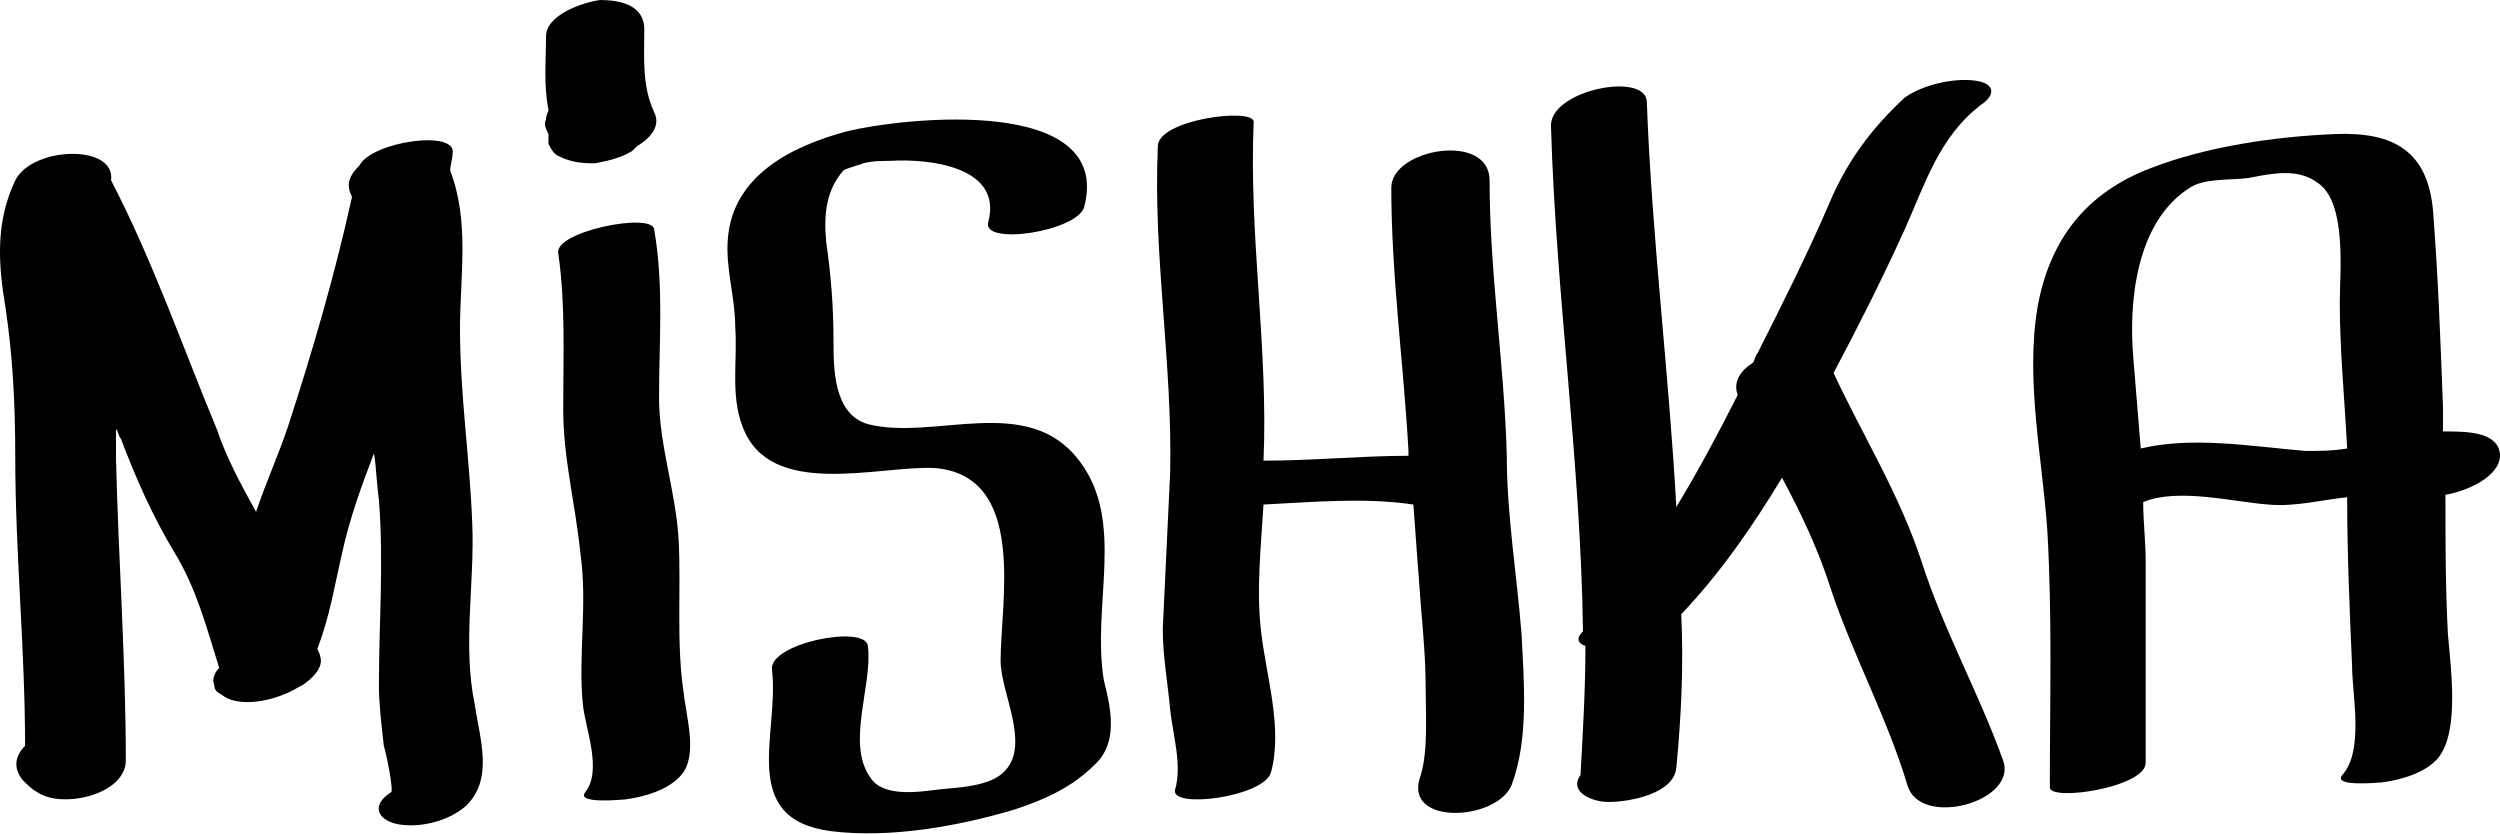
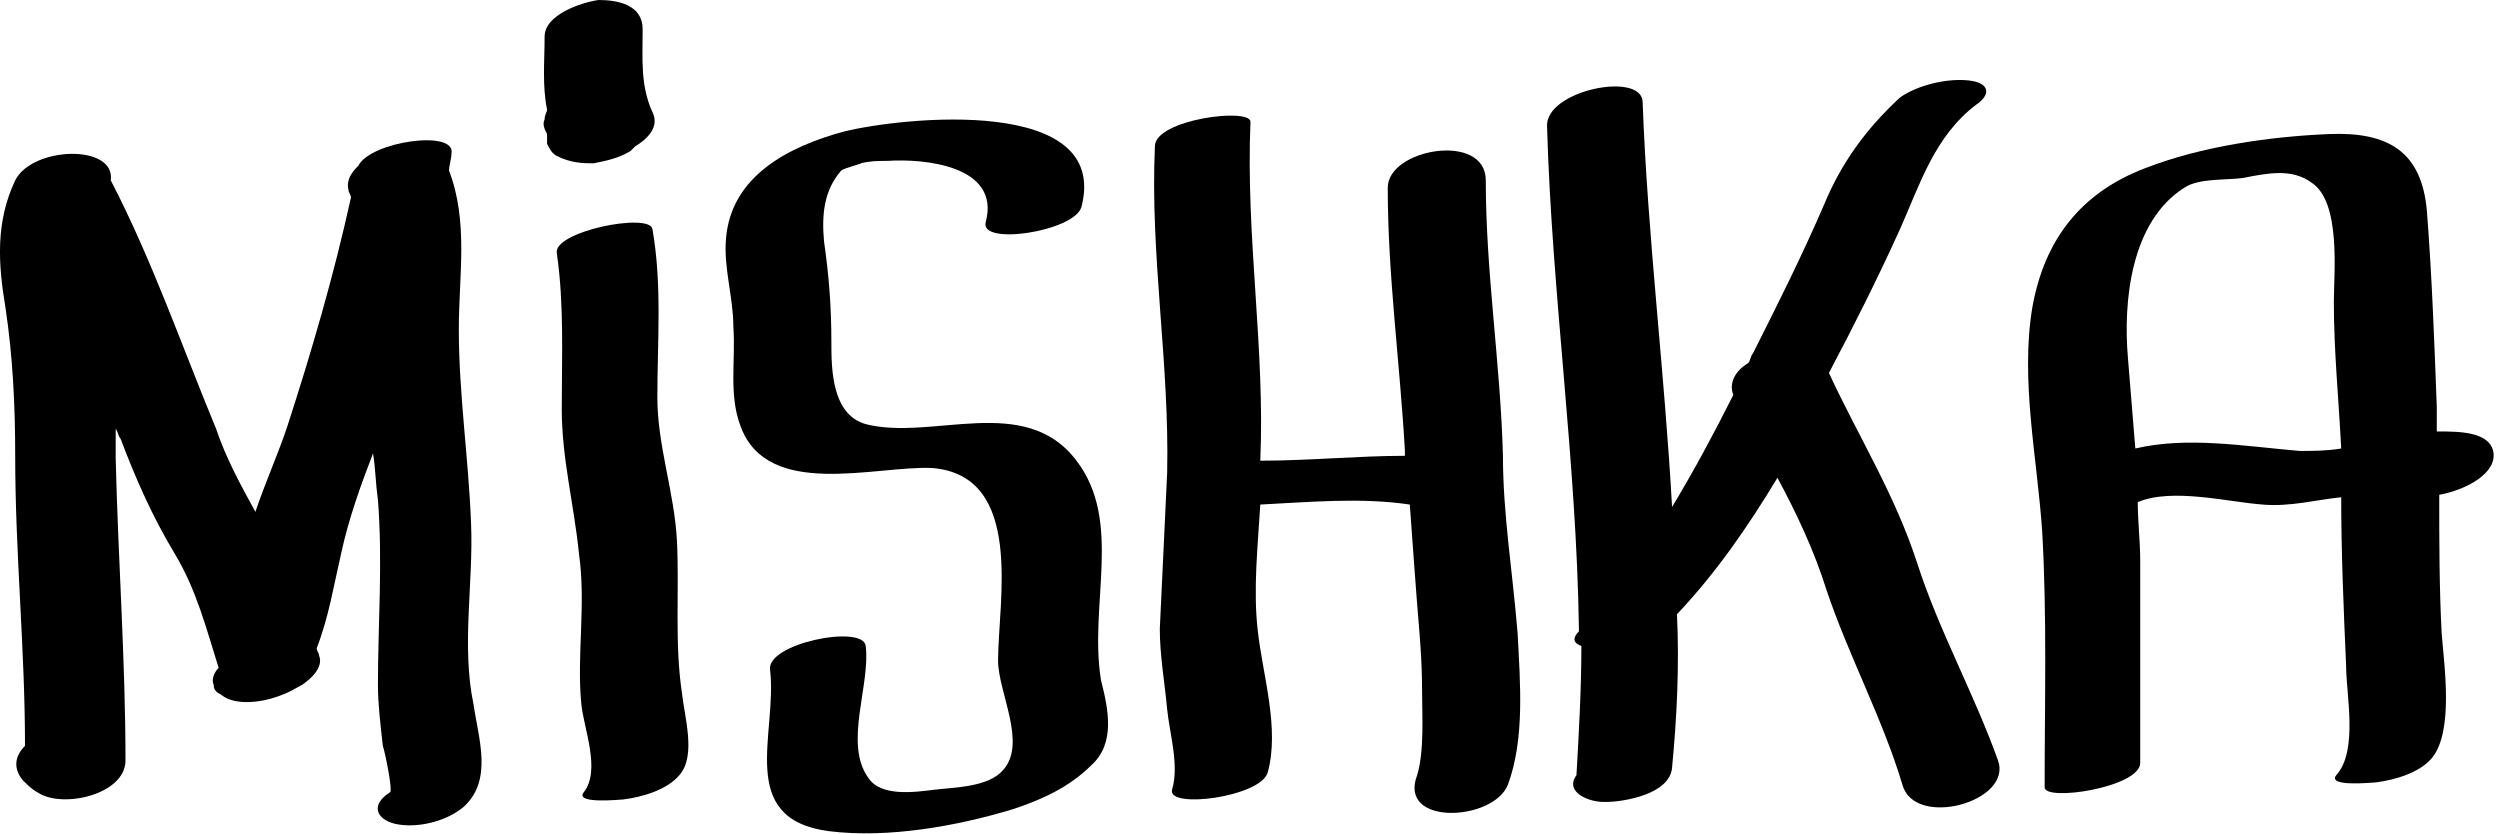
<svg xmlns="http://www.w3.org/2000/svg" viewBox="0 0 102 34">
  <g>
-     <path d="M19.269 21.381C19.169 18.696 18.768 16.11 18.768 13.425C18.768 11.238 19.169 9.05 18.367 6.961C18.367 6.762 18.467 6.464 18.467 6.265C18.668 5.271 15.159 5.768 14.658 6.762C14.357 7.061 14.156 7.359 14.257 7.757C14.257 7.856 14.357 7.956 14.357 8.055C13.655 11.238 12.753 14.32 11.75 17.403C11.349 18.597 10.848 19.691 10.447 20.884C9.845 19.79 9.244 18.696 8.843 17.503C7.439 14.122 6.236 10.641 4.532 7.359C4.732 5.867 1.324 5.967 0.622 7.359C-0.18 9.05 -0.08 10.74 0.221 12.53C0.522 14.519 0.622 16.508 0.622 18.597C0.622 22.575 1.023 26.453 1.023 30.431C0.622 30.829 0.522 31.326 0.923 31.823C1.123 32.022 1.324 32.221 1.524 32.321C2.527 33.017 5.133 32.42 5.133 31.028C5.133 26.95 4.833 22.873 4.732 18.696C4.732 18.298 4.732 17.901 4.732 17.503C4.833 17.602 4.833 17.801 4.933 17.901C5.534 19.492 6.236 21.083 7.139 22.575C8.041 24.066 8.442 25.657 8.943 27.249C8.743 27.448 8.642 27.746 8.743 27.945C8.743 28.144 8.843 28.243 9.043 28.343C9.645 28.84 10.848 28.641 11.55 28.343C11.851 28.243 12.151 28.044 12.352 27.945C12.652 27.746 13.254 27.249 13.054 26.751C13.054 26.652 12.953 26.553 12.953 26.453C13.455 25.16 13.655 23.867 13.956 22.575C14.257 21.182 14.758 19.79 15.259 18.497C15.359 19.094 15.359 19.691 15.46 20.387C15.66 22.972 15.46 25.459 15.46 27.945C15.46 28.74 15.56 29.536 15.66 30.431C15.76 30.729 16.061 32.221 15.961 32.321C15.159 32.818 15.359 33.414 16.162 33.613C17.064 33.812 18.267 33.514 18.969 32.917C20.172 31.823 19.57 30.133 19.37 28.74C18.868 26.354 19.37 23.768 19.269 21.381Z" />
-     <path d="M27.691 22.077C27.59 20.088 26.889 18.199 26.889 16.21C26.889 13.923 27.089 11.635 26.688 9.348C26.588 8.652 22.578 9.448 22.778 10.343C23.079 12.431 22.979 14.519 22.979 16.707C22.979 18.696 23.48 20.586 23.68 22.575C23.981 24.663 23.58 26.751 23.781 28.74C23.881 29.735 24.583 31.425 23.881 32.321C23.48 32.818 25.385 32.619 25.485 32.619C26.287 32.519 27.29 32.221 27.791 31.624C28.493 30.829 27.991 29.238 27.891 28.243C27.59 26.254 27.791 24.066 27.691 22.077Z" />
-     <path d="M44.032 18.796C41.927 16.011 38.117 18 35.41 17.304C34.007 16.906 34.007 15.017 34.007 13.923C34.007 12.531 33.907 11.238 33.706 9.846C33.606 8.752 33.706 7.757 34.408 6.962C34.508 6.862 35.31 6.663 35.21 6.663C35.611 6.564 35.912 6.564 36.313 6.564C37.816 6.464 40.924 6.763 40.323 9.05C40.022 10.044 43.932 9.448 44.233 8.453C45.436 3.879 36.914 4.774 34.508 5.37C32.303 5.967 29.896 7.16 29.696 9.746C29.596 10.94 29.997 12.133 29.997 13.326C30.097 14.719 29.796 16.111 30.297 17.404C31.4 20.387 35.811 18.995 38.117 19.094C41.927 19.393 40.824 24.564 40.824 26.951C40.824 28.243 42.027 30.332 41.025 31.426C40.423 32.122 39.02 32.122 38.218 32.221C37.416 32.321 36.012 32.52 35.511 31.724C34.508 30.332 35.611 27.945 35.41 26.354C35.31 25.459 31.3 26.255 31.5 27.348C31.801 29.934 30.097 33.415 33.907 33.912C36.313 34.21 39.12 33.713 41.426 33.017C42.629 32.619 43.731 32.122 44.634 31.227C45.636 30.332 45.336 28.94 45.035 27.746C44.533 24.663 45.937 21.282 44.032 18.796Z" />
-     <path d="M61.477 18.596C61.376 14.817 60.775 11.138 60.775 7.359C60.775 5.37 56.765 6.066 56.765 7.657C56.765 11.237 57.266 14.817 57.466 18.398C57.466 18.497 57.466 18.497 57.466 18.596C55.562 18.596 53.556 18.795 51.551 18.795C51.752 14.221 50.95 9.646 51.15 4.972C51.15 4.375 47.24 4.873 47.24 5.967C47.04 10.442 47.842 14.817 47.742 19.293C47.641 21.381 47.541 23.569 47.441 25.657C47.441 26.751 47.641 27.845 47.742 28.939C47.842 29.933 48.243 31.226 47.942 32.221C47.742 33.016 51.551 32.519 51.852 31.525C52.353 29.735 51.652 27.547 51.451 25.757C51.251 24.066 51.451 22.276 51.551 20.585C53.556 20.486 55.662 20.287 57.667 20.585C57.767 21.978 57.867 23.37 57.968 24.663C58.068 25.856 58.168 26.95 58.168 28.143C58.168 29.138 58.268 30.63 57.968 31.624C57.166 33.712 61.075 33.514 61.677 32.022C62.379 30.132 62.178 27.845 62.078 25.856C61.878 23.37 61.477 20.983 61.477 18.596Z" />
-     <path d="M78.42 22.972C77.517 20.188 76.013 17.801 74.81 15.216C75.813 13.326 76.816 11.337 77.718 9.348C78.52 7.558 79.121 5.569 80.826 4.276C81.427 3.878 81.427 3.381 80.525 3.282C79.623 3.182 78.42 3.481 77.718 3.978C76.314 5.271 75.312 6.663 74.61 8.354C73.708 10.442 72.705 12.431 71.703 14.42C71.602 14.519 71.602 14.718 71.502 14.818C71.001 15.116 70.7 15.613 70.9 16.11C70.098 17.702 69.296 19.193 68.394 20.685C68.093 15.216 67.392 9.646 67.191 4.177C67.191 2.884 63.181 3.68 63.281 5.171C63.482 12.033 64.484 18.796 64.584 25.657C64.584 25.657 64.584 25.657 64.584 25.757C64.284 26.055 64.384 26.254 64.685 26.354C64.685 28.144 64.584 29.834 64.484 31.624C63.983 32.321 64.985 32.718 65.587 32.718H65.687C66.389 32.718 68.294 32.42 68.394 31.326C68.595 29.238 68.695 27.149 68.595 25.061C70.199 23.37 71.502 21.481 72.705 19.492C73.507 20.983 74.209 22.475 74.71 24.066C75.612 26.751 77.016 29.337 77.818 32.022C78.319 33.812 82.329 32.718 81.728 31.028C80.725 28.243 79.322 25.757 78.42 22.972Z" />
-     <path d="M101.979 18.398C101.779 17.602 100.576 17.602 99.674 17.602C99.674 17.304 99.674 16.906 99.674 16.608C99.573 13.923 99.473 11.238 99.272 8.652C99.072 6.166 97.668 5.37 95.262 5.47C92.856 5.569 90.049 5.967 87.743 6.862C85.137 7.856 83.633 9.746 83.132 12.53C82.63 15.514 83.332 18.696 83.533 21.68C83.733 25.16 83.633 28.641 83.633 32.122C83.633 32.718 87.543 32.122 87.543 31.127C87.543 28.343 87.543 25.558 87.543 22.873C87.543 22.077 87.442 21.282 87.442 20.486C88.846 19.89 91.152 20.486 92.555 20.586C93.658 20.685 94.761 20.387 95.764 20.287C95.764 22.575 95.864 24.862 95.964 27.149C95.964 28.343 96.465 30.63 95.563 31.624C95.162 32.122 97.067 31.923 97.167 31.923C97.969 31.823 98.972 31.525 99.473 30.928C100.375 29.834 99.974 27.149 99.874 25.856C99.774 23.967 99.774 22.077 99.774 20.188C100.877 19.989 102.18 19.293 101.979 18.398ZM87.342 18.298C87.242 17.105 87.142 15.812 87.041 14.619C86.841 12.332 87.142 9.05 89.347 7.657C89.949 7.26 91.052 7.359 91.753 7.26C92.756 7.061 93.758 6.862 94.561 7.459C95.764 8.254 95.463 11.138 95.463 12.332C95.463 14.32 95.663 16.309 95.764 18.298C95.162 18.398 94.661 18.398 94.059 18.398C91.753 18.199 89.448 17.801 87.342 18.298Z" />
-     <path d="M24.282 6.663C24.783 6.564 25.285 6.464 25.786 6.166C25.886 6.066 25.986 5.967 25.986 5.967C26.488 5.669 26.989 5.171 26.688 4.575C26.187 3.481 26.287 2.387 26.287 1.193C26.287 0.199 25.285 0 24.483 0C23.781 0.099 22.277 0.597 22.277 1.492C22.277 2.486 22.177 3.481 22.377 4.475C22.377 4.575 22.277 4.674 22.277 4.873C22.177 5.072 22.277 5.271 22.377 5.47V5.569C22.377 5.669 22.377 5.768 22.377 5.867C22.477 6.066 22.578 6.265 22.778 6.365C23.38 6.663 23.881 6.663 24.282 6.663Z" />
+     <path d="M19.22 21.381C19.12 18.696 18.72 16.11 18.72 13.425C18.72 11.238 19.12 9.05 18.32 6.961C18.32 6.762 18.42 6.464 18.42 6.265C18.62 5.271 15.12 5.768 14.62 6.762C14.32 7.061 14.12 7.359 14.22 7.757C14.22 7.856 14.32 7.956 14.32 8.055C13.62 11.238 12.72 14.32 11.72 17.403C11.32 18.597 10.82 19.691 10.42 20.884C9.82 19.79 9.22 18.696 8.82 17.503C7.42 14.122 6.22 10.641 4.52 7.359C4.72 5.867 1.32 5.967 0.62 7.359C-0.18 9.05 -0.08 10.74 0.22 12.53C0.52 14.519 0.62 16.508 0.62 18.597C0.62 22.575 1.02 26.453 1.02 30.431C0.62 30.829 0.52 31.326 0.92 31.823C1.12 32.022 1.32 32.221 1.52 32.321C2.52 33.017 5.12 32.42 5.12 31.028C5.12 26.95 4.82 22.873 4.72 18.696C4.72 18.298 4.72 17.901 4.72 17.503C4.82 17.602 4.82 17.801 4.92 17.901C5.52 19.492 6.22 21.083 7.12 22.575C8.02 24.066 8.42 25.657 8.92 27.249C8.72 27.448 8.62 27.746 8.72 27.945C8.72 28.144 8.82 28.243 9.02 28.343C9.62 28.84 10.82 28.641 11.52 28.343C11.82 28.243 12.12 28.044 12.32 27.945C12.62 27.746 13.22 27.249 13.02 26.751C13.02 26.652 12.92 26.553 12.92 26.453C13.42 25.16 13.62 23.867 13.92 22.575C14.22 21.182 14.72 19.79 15.22 18.497C15.32 19.094 15.32 19.691 15.42 20.387C15.62 22.972 15.42 25.459 15.42 27.945C15.42 28.74 15.52 29.536 15.62 30.431C15.72 30.729 16.02 32.221 15.92 32.321C15.12 32.818 15.32 33.414 16.12 33.613C17.02 33.812 18.22 33.514 18.92 32.917C20.12 31.823 19.52 30.133 19.32 28.74C18.82 26.354 19.32 23.768 19.22 21.381Z" />
+     <path d="M27.62 22.078C27.52 20.089 26.82 18.199 26.82 16.21C26.82 13.923 27.02 11.636 26.62 9.348C26.52 8.652 22.52 9.448 22.72 10.343C23.02 12.431 22.92 14.52 22.92 16.707C22.92 18.696 23.42 20.586 23.62 22.575C23.92 24.663 23.52 26.752 23.72 28.741C23.82 29.735 24.52 31.426 23.82 32.321C23.42 32.818 25.32 32.619 25.42 32.619C26.22 32.52 27.22 32.221 27.72 31.625C28.42 30.829 27.92 29.238 27.82 28.243C27.52 26.254 27.72 24.067 27.62 22.078Z" />
+     <path d="M43.92 18.796C41.821 16.011 38.02 18 35.321 17.304C33.92 16.906 33.92 15.017 33.92 13.923C33.92 12.53 33.821 11.238 33.62 9.845C33.52 8.751 33.62 7.757 34.321 6.961C34.42 6.862 35.221 6.663 35.12 6.663C35.52 6.564 35.821 6.564 36.221 6.564C37.721 6.464 40.821 6.762 40.221 9.05C39.92 10.044 43.821 9.448 44.12 8.453C45.321 3.878 36.821 4.774 34.42 5.37C32.221 5.967 29.82 7.16 29.62 9.746C29.52 10.939 29.921 12.133 29.921 13.326C30.02 14.718 29.721 16.111 30.221 17.403C31.32 20.387 35.721 18.994 38.02 19.094C41.821 19.392 40.721 24.564 40.721 26.95C40.721 28.243 41.92 30.332 40.92 31.425C40.321 32.122 38.92 32.122 38.12 32.221C37.321 32.321 35.92 32.519 35.42 31.724C34.42 30.332 35.52 27.945 35.321 26.354C35.221 25.459 31.221 26.254 31.421 27.348C31.721 29.934 30.02 33.414 33.821 33.912C36.221 34.21 39.02 33.713 41.321 33.017C42.52 32.619 43.62 32.122 44.52 31.227C45.52 30.332 45.221 28.939 44.92 27.746C44.42 24.663 45.821 21.282 43.92 18.796Z" />
+     <path d="M61.32 18.597C61.22 14.818 60.62 11.138 60.62 7.359C60.62 5.37 56.62 6.066 56.62 7.657C56.62 11.238 57.12 14.818 57.32 18.398C57.32 18.497 57.32 18.497 57.32 18.597C55.42 18.597 53.42 18.796 51.42 18.796C51.62 14.221 50.82 9.646 51.02 4.972C51.02 4.376 47.12 4.873 47.12 5.967C46.92 10.442 47.72 14.818 47.62 19.293C47.52 21.381 47.42 23.569 47.32 25.657C47.32 26.751 47.52 27.845 47.62 28.939C47.72 29.934 48.12 31.227 47.82 32.221C47.62 33.017 51.42 32.519 51.72 31.525C52.22 29.735 51.52 27.547 51.32 25.757C51.12 24.066 51.32 22.276 51.42 20.586C53.42 20.486 55.52 20.287 57.52 20.586C57.62 21.978 57.72 23.37 57.82 24.663C57.92 25.856 58.02 26.95 58.02 28.144C58.02 29.138 58.12 30.63 57.82 31.624C57.02 33.713 60.92 33.514 61.52 32.022C62.22 30.133 62.02 27.845 61.92 25.856C61.72 23.37 61.32 20.983 61.32 18.597Z" />
+     <path d="M78.22 22.973C77.32 20.188 75.82 17.802 74.62 15.216C75.62 13.326 76.62 11.338 77.52 9.349C78.32 7.558 78.92 5.57 80.62 4.277C81.22 3.879 81.22 3.382 80.32 3.282C79.42 3.183 78.22 3.481 77.52 3.978C76.12 5.271 75.12 6.663 74.42 8.354C73.52 10.443 72.52 12.431 71.52 14.42C71.42 14.52 71.42 14.719 71.32 14.818C70.82 15.117 70.52 15.614 70.72 16.111C69.92 17.702 69.12 19.194 68.22 20.686C67.92 15.216 67.22 9.647 67.02 4.177C67.02 2.884 63.02 3.68 63.12 5.172C63.32 12.034 64.32 18.796 64.42 25.658C64.42 25.658 64.42 25.658 64.42 25.757C64.12 26.056 64.22 26.255 64.52 26.354C64.52 28.144 64.42 29.835 64.32 31.625C63.82 32.321 64.82 32.719 65.42 32.719H65.52C66.22 32.719 68.12 32.42 68.22 31.326C68.42 29.238 68.52 27.15 68.42 25.061C70.02 23.371 71.32 21.481 72.52 19.492C73.32 20.984 74.02 22.476 74.52 24.067C75.42 26.752 76.82 29.337 77.62 32.023C78.12 33.813 82.12 32.719 81.52 31.028C80.52 28.244 79.12 25.757 78.22 22.973Z" />
+     <path d="M101.721 18.398C101.521 17.603 100.321 17.603 99.421 17.603C99.421 17.304 99.421 16.907 99.421 16.608C99.321 13.923 99.221 11.238 99.021 8.652C98.821 6.166 97.421 5.371 95.021 5.47C92.621 5.57 89.821 5.967 87.521 6.862C84.921 7.857 83.421 9.746 82.921 12.531C82.421 15.514 83.121 18.697 83.321 21.68C83.521 25.161 83.421 28.641 83.421 32.122C83.421 32.719 87.321 32.122 87.321 31.128C87.321 28.343 87.321 25.558 87.321 22.873C87.321 22.078 87.221 21.282 87.221 20.487C88.621 19.89 90.921 20.487 92.321 20.586C93.421 20.686 94.521 20.387 95.521 20.288C95.521 22.575 95.621 24.862 95.721 27.15C95.721 28.343 96.221 30.63 95.321 31.625C94.921 32.122 96.821 31.923 96.921 31.923C97.721 31.824 98.721 31.525 99.221 30.929C100.121 29.835 99.721 27.15 99.621 25.857C99.521 23.967 99.521 22.078 99.521 20.188C100.621 19.989 101.921 19.293 101.721 18.398ZM87.121 18.299C87.021 17.105 86.921 15.813 86.821 14.619C86.621 12.332 86.921 9.05 89.121 7.658C89.721 7.26 90.821 7.36 91.521 7.26C92.521 7.061 93.521 6.862 94.321 7.459C95.521 8.255 95.221 11.139 95.221 12.332C95.221 14.321 95.421 16.31 95.521 18.299C94.921 18.398 94.421 18.398 93.821 18.398C91.521 18.199 89.221 17.802 87.121 18.299Z" />
+     <path d="M24.22 6.663C24.72 6.564 25.22 6.464 25.72 6.166C25.82 6.066 25.92 5.967 25.92 5.967C26.42 5.669 26.92 5.171 26.62 4.575C26.12 3.481 26.22 2.387 26.22 1.193C26.22 0.199 25.22 0 24.42 0C23.72 0.099 22.22 0.597 22.22 1.492C22.22 2.486 22.12 3.481 22.32 4.475C22.32 4.575 22.22 4.674 22.22 4.873C22.12 5.072 22.22 5.271 22.32 5.47V5.569C22.32 5.669 22.32 5.768 22.32 5.867C22.42 6.066 22.52 6.265 22.72 6.365C23.32 6.663 23.82 6.663 24.22 6.663Z" />
  </g>
</svg>
